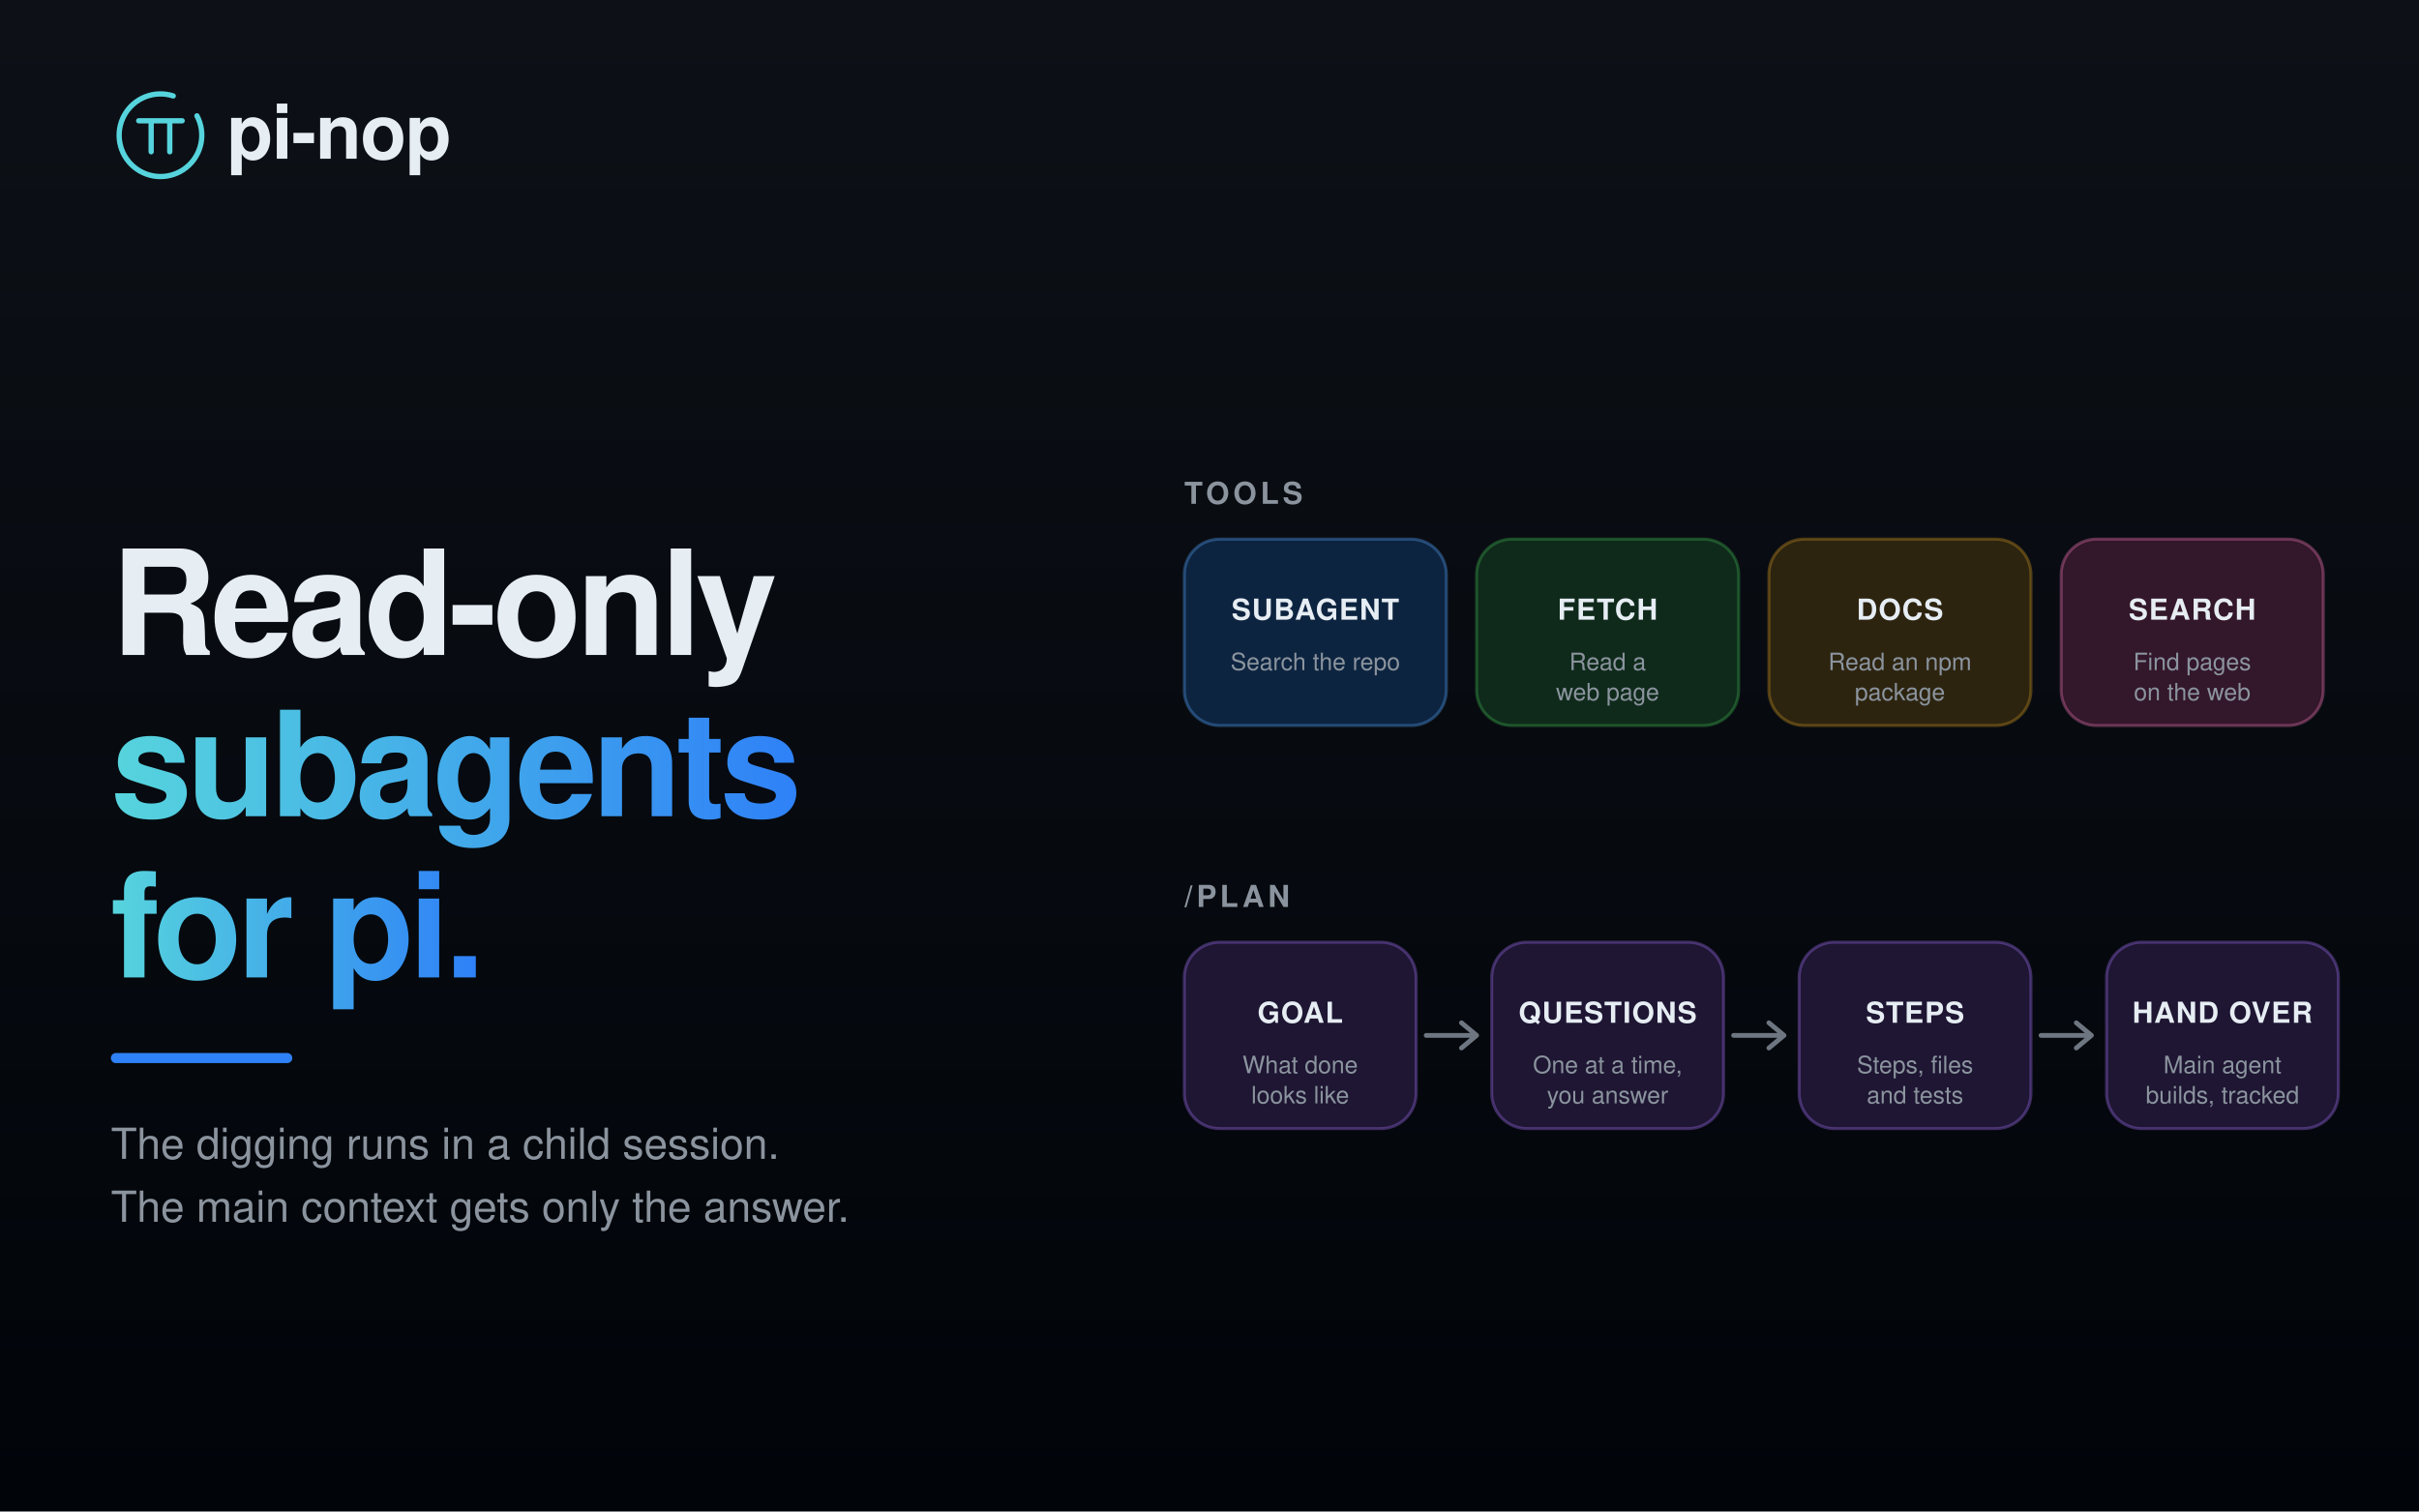
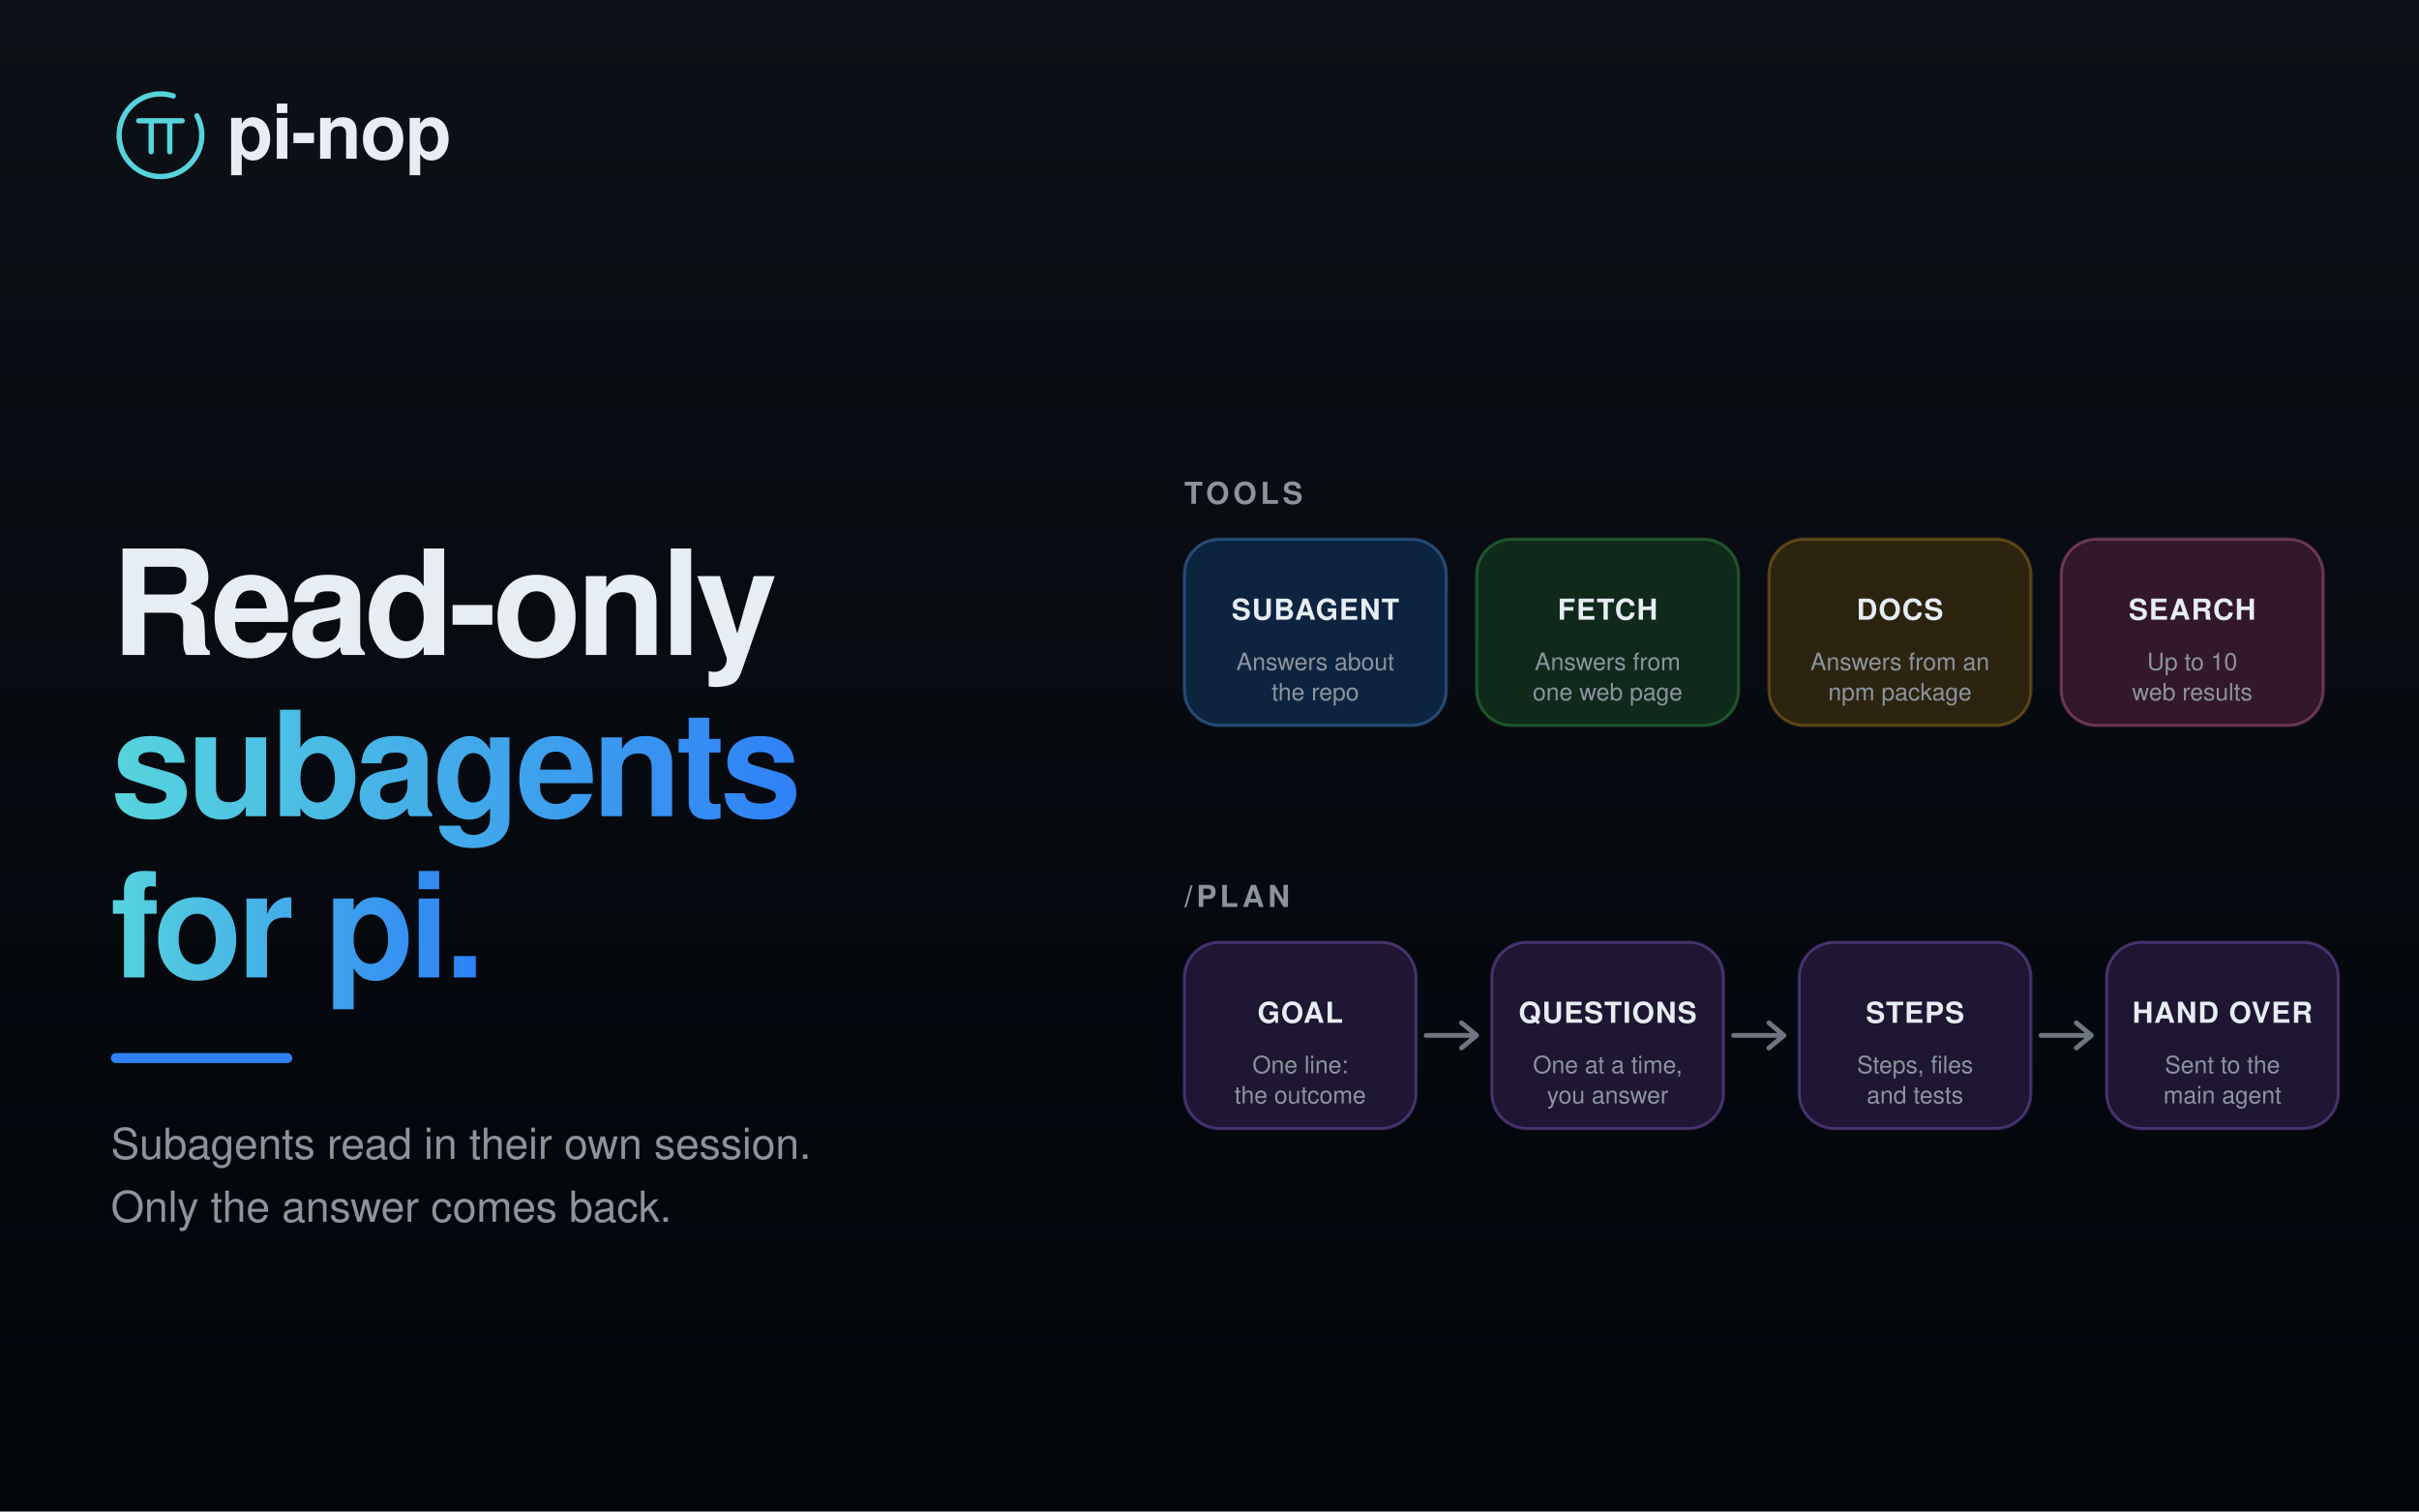
<svg xmlns="http://www.w3.org/2000/svg" viewBox="0 0 960 600" width="960" height="600" font-family="-apple-system, BlinkMacSystemFont, 'Segoe UI', Helvetica, 'Liberation Sans', Arial, sans-serif" role="img" aria-label="pi-nop. Read-only subagents for pi. Four tools search the repo, read a web page, read an npm package and search the web. The /plan panel goes from goal to questions to steps, then hands the plan to the main agent.">
  <defs>
    <linearGradient id="bg" x1="0" y1="0" x2="0" y2="1">
      <stop offset="0" stop-color="#0d1117" />
      <stop offset="1" stop-color="#010409" />
    </linearGradient>
    <linearGradient id="hl" x1="0" y1="0" x2="1" y2="0">
      <stop offset="0" stop-color="#56d4dd" />
      <stop offset="1" stop-color="#2f81f7" />
    </linearGradient>
  </defs>
  <rect width="960" height="600" fill="url(#bg)" />
  <g transform="translate(44,34) scale(0.82)" fill="none" stroke="#56d4dd" stroke-width="2.56" stroke-linecap="round" stroke-linejoin="round">
    <path d="M30.18 4.98A20 20 0 1 0 41.66 14.61" />
    <path d="M13.5 17H34.5M19.5 17V32M28.5 17V32" />
  </g>
  <text x="90" y="63" font-size="30" font-weight="700" fill="#e6edf3" letter-spacing="-0.5">pi-nop</text>
  <g transform="translate(0,90)">
    <text x="44" y="170" font-size="58" font-weight="700" fill="#e6edf3" letter-spacing="-2">Read-only</text>
    <text x="44" y="234" font-size="58" font-weight="700" fill="url(#hl)" letter-spacing="-2">subagents</text>
    <text x="44" y="298" font-size="58" font-weight="700" fill="url(#hl)" letter-spacing="-2">for pi.</text>
    <rect x="44" y="328" width="72" height="4" rx="2" fill="#2f81f7" />
-     <text x="44" y="370" font-size="17" fill="#8b949e">The digging runs in a child session.</text>
-     <text x="44" y="395" font-size="17" fill="#8b949e">The main context gets only the answer.</text>
+     <text x="44" y="370" font-size="17" fill="#8b949e">Subagents read in their own session.</text>
+     <text x="44" y="395" font-size="17" fill="#8b949e">Only the answer comes back.</text>
    <text x="470" y="110" font-size="12" font-weight="700" fill="#8b949e" letter-spacing="1.5">TOOLS</text>
    <g font-size="11.5" font-weight="700" fill="#e6edf3" letter-spacing="0.4" text-anchor="middle">
      <rect x="470" y="124" width="104" height="74" rx="14" fill="#0d2440" stroke="#58a6ff" stroke-opacity="0.35" stroke-width="1.2" />
      <text x="522" y="156">SUBAGENT</text>
      <rect x="586" y="124" width="104" height="74" rx="14" fill="#0f2a1b" stroke="#3fb950" stroke-opacity="0.35" stroke-width="1.2" />
      <text x="638" y="156">FETCH</text>
      <rect x="702" y="124" width="104" height="74" rx="14" fill="#2d2410" stroke="#d29922" stroke-opacity="0.35" stroke-width="1.2" />
      <text x="754" y="156">DOCS</text>
      <rect x="818" y="124" width="104" height="74" rx="14" fill="#33172a" stroke="#f778ba" stroke-opacity="0.35" stroke-width="1.2" />
      <text x="870" y="156">SEARCH</text>
    </g>
    <g font-size="9.5" fill="#8b949e" text-anchor="middle">
-       <text x="522" y="176">Search the repo</text>
-       <text x="638" y="176">Read a</text>
-       <text x="638" y="188">web page</text>
-       <text x="754" y="176">Read an npm</text>
-       <text x="754" y="188">package</text>
-       <text x="870" y="176">Find pages</text>
-       <text x="870" y="188">on the web</text>
+       <text x="522" y="176">Answers about</text>
+       <text x="522" y="188">the repo</text>
+       <text x="638" y="176">Answers from</text>
+       <text x="638" y="188">one web page</text>
+       <text x="754" y="176">Answers from an</text>
+       <text x="754" y="188">npm package</text>
+       <text x="870" y="176">Up to 10</text>
+       <text x="870" y="188">web results</text>
    </g>
    <text x="470" y="270" font-size="12" font-weight="700" fill="#8b949e" letter-spacing="1.5">/PLAN</text>
    <g font-size="11.5" font-weight="700" fill="#e6edf3" letter-spacing="0.4" text-anchor="middle">
      <rect x="470" y="284" width="92" height="74" rx="14" fill="#1e1633" stroke="#a371f7" stroke-opacity="0.35" stroke-width="1.2" />
      <text x="516" y="316">GOAL</text>
      <rect x="592" y="284" width="92" height="74" rx="14" fill="#1e1633" stroke="#a371f7" stroke-opacity="0.35" stroke-width="1.2" />
      <text x="638" y="316">QUESTIONS</text>
      <rect x="714" y="284" width="92" height="74" rx="14" fill="#1e1633" stroke="#a371f7" stroke-opacity="0.35" stroke-width="1.2" />
      <text x="760" y="316">STEPS</text>
      <rect x="836" y="284" width="92" height="74" rx="14" fill="#1e1633" stroke="#a371f7" stroke-opacity="0.35" stroke-width="1.2" />
      <text x="882" y="316">HAND OVER</text>
    </g>
    <g font-size="9.5" fill="#8b949e" text-anchor="middle">
-       <text x="516" y="336">What done</text>
-       <text x="516" y="348">looks like</text>
+       <text x="516" y="336">One line:</text>
+       <text x="516" y="348">the outcome</text>
      <text x="638" y="336">One at a time,</text>
      <text x="638" y="348">you answer</text>
      <text x="760" y="336">Steps, files</text>
      <text x="760" y="348">and tests</text>
-       <text x="882" y="336">Main agent</text>
-       <text x="882" y="348">builds, tracked</text>
+       <text x="882" y="336">Sent to the</text>
+       <text x="882" y="348">main agent</text>
    </g>
    <g fill="none" stroke="#6e7681" stroke-width="1.9" stroke-linecap="round" stroke-linejoin="round">
      <path d="M566 321h20M580 316l6 5-6 5" />
      <path d="M688 321h20M702 316l6 5-6 5" />
      <path d="M810 321h20M824 316l6 5-6 5" />
    </g>
  </g>
</svg>
